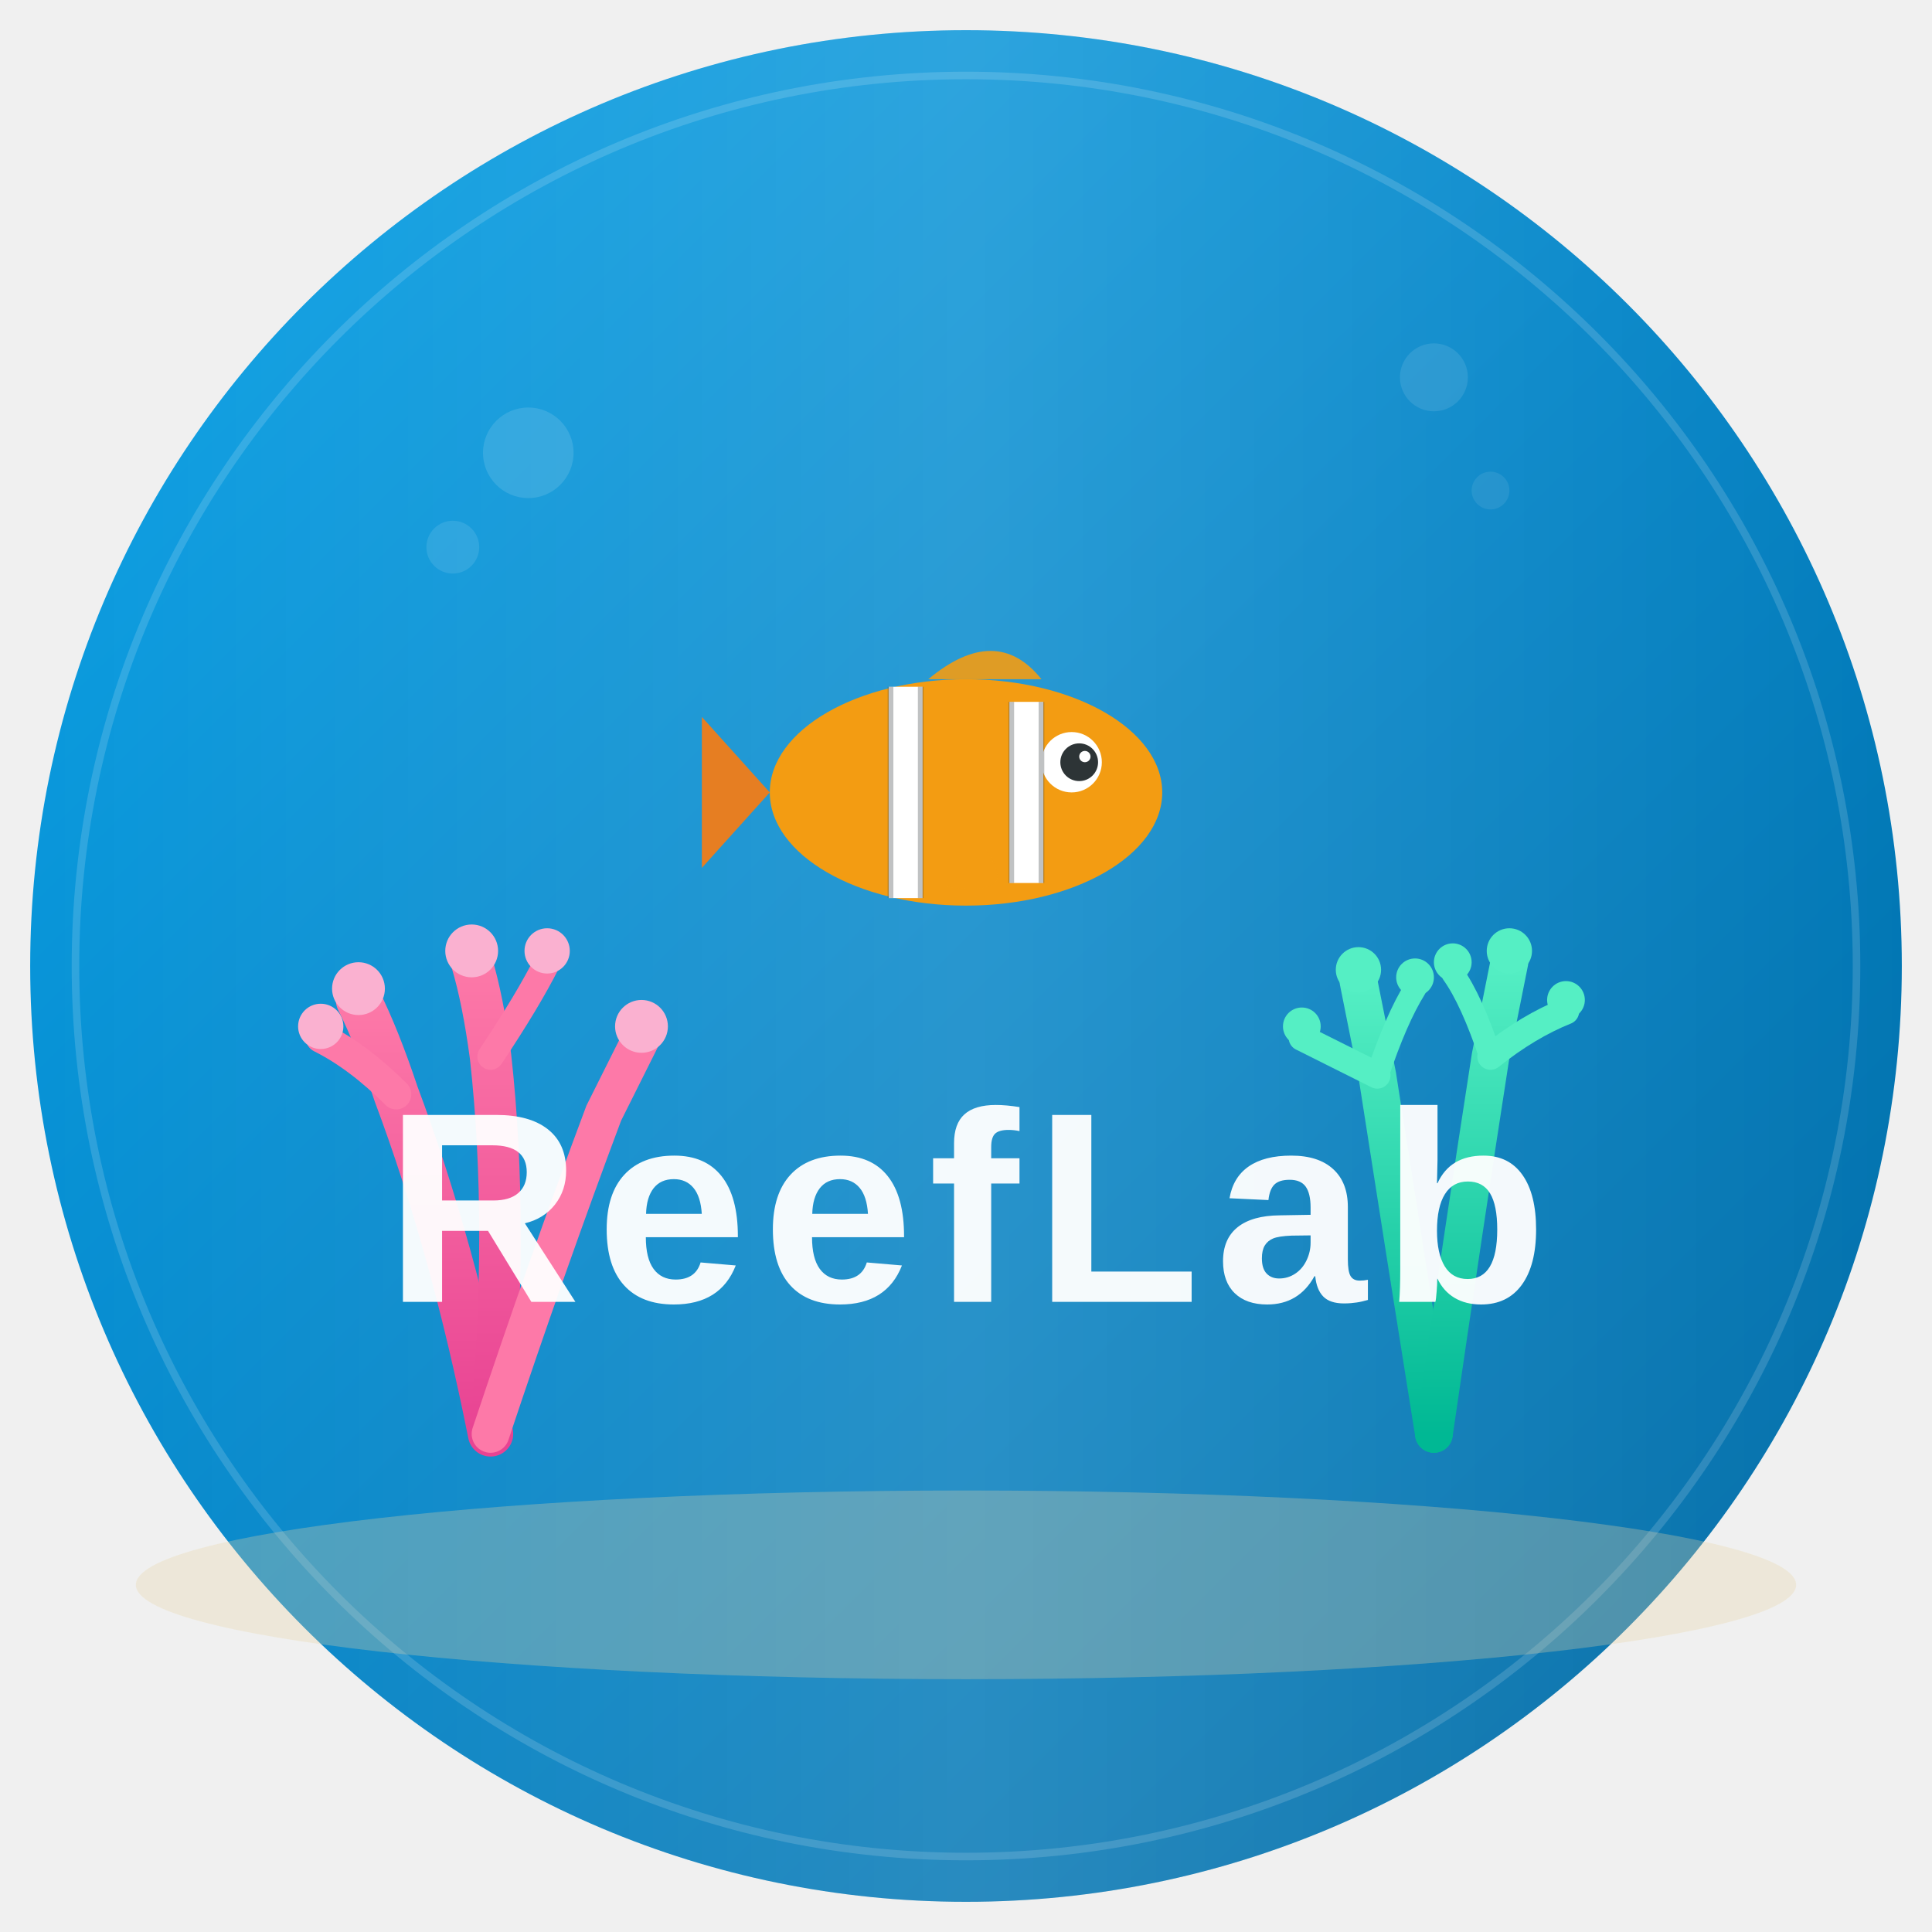
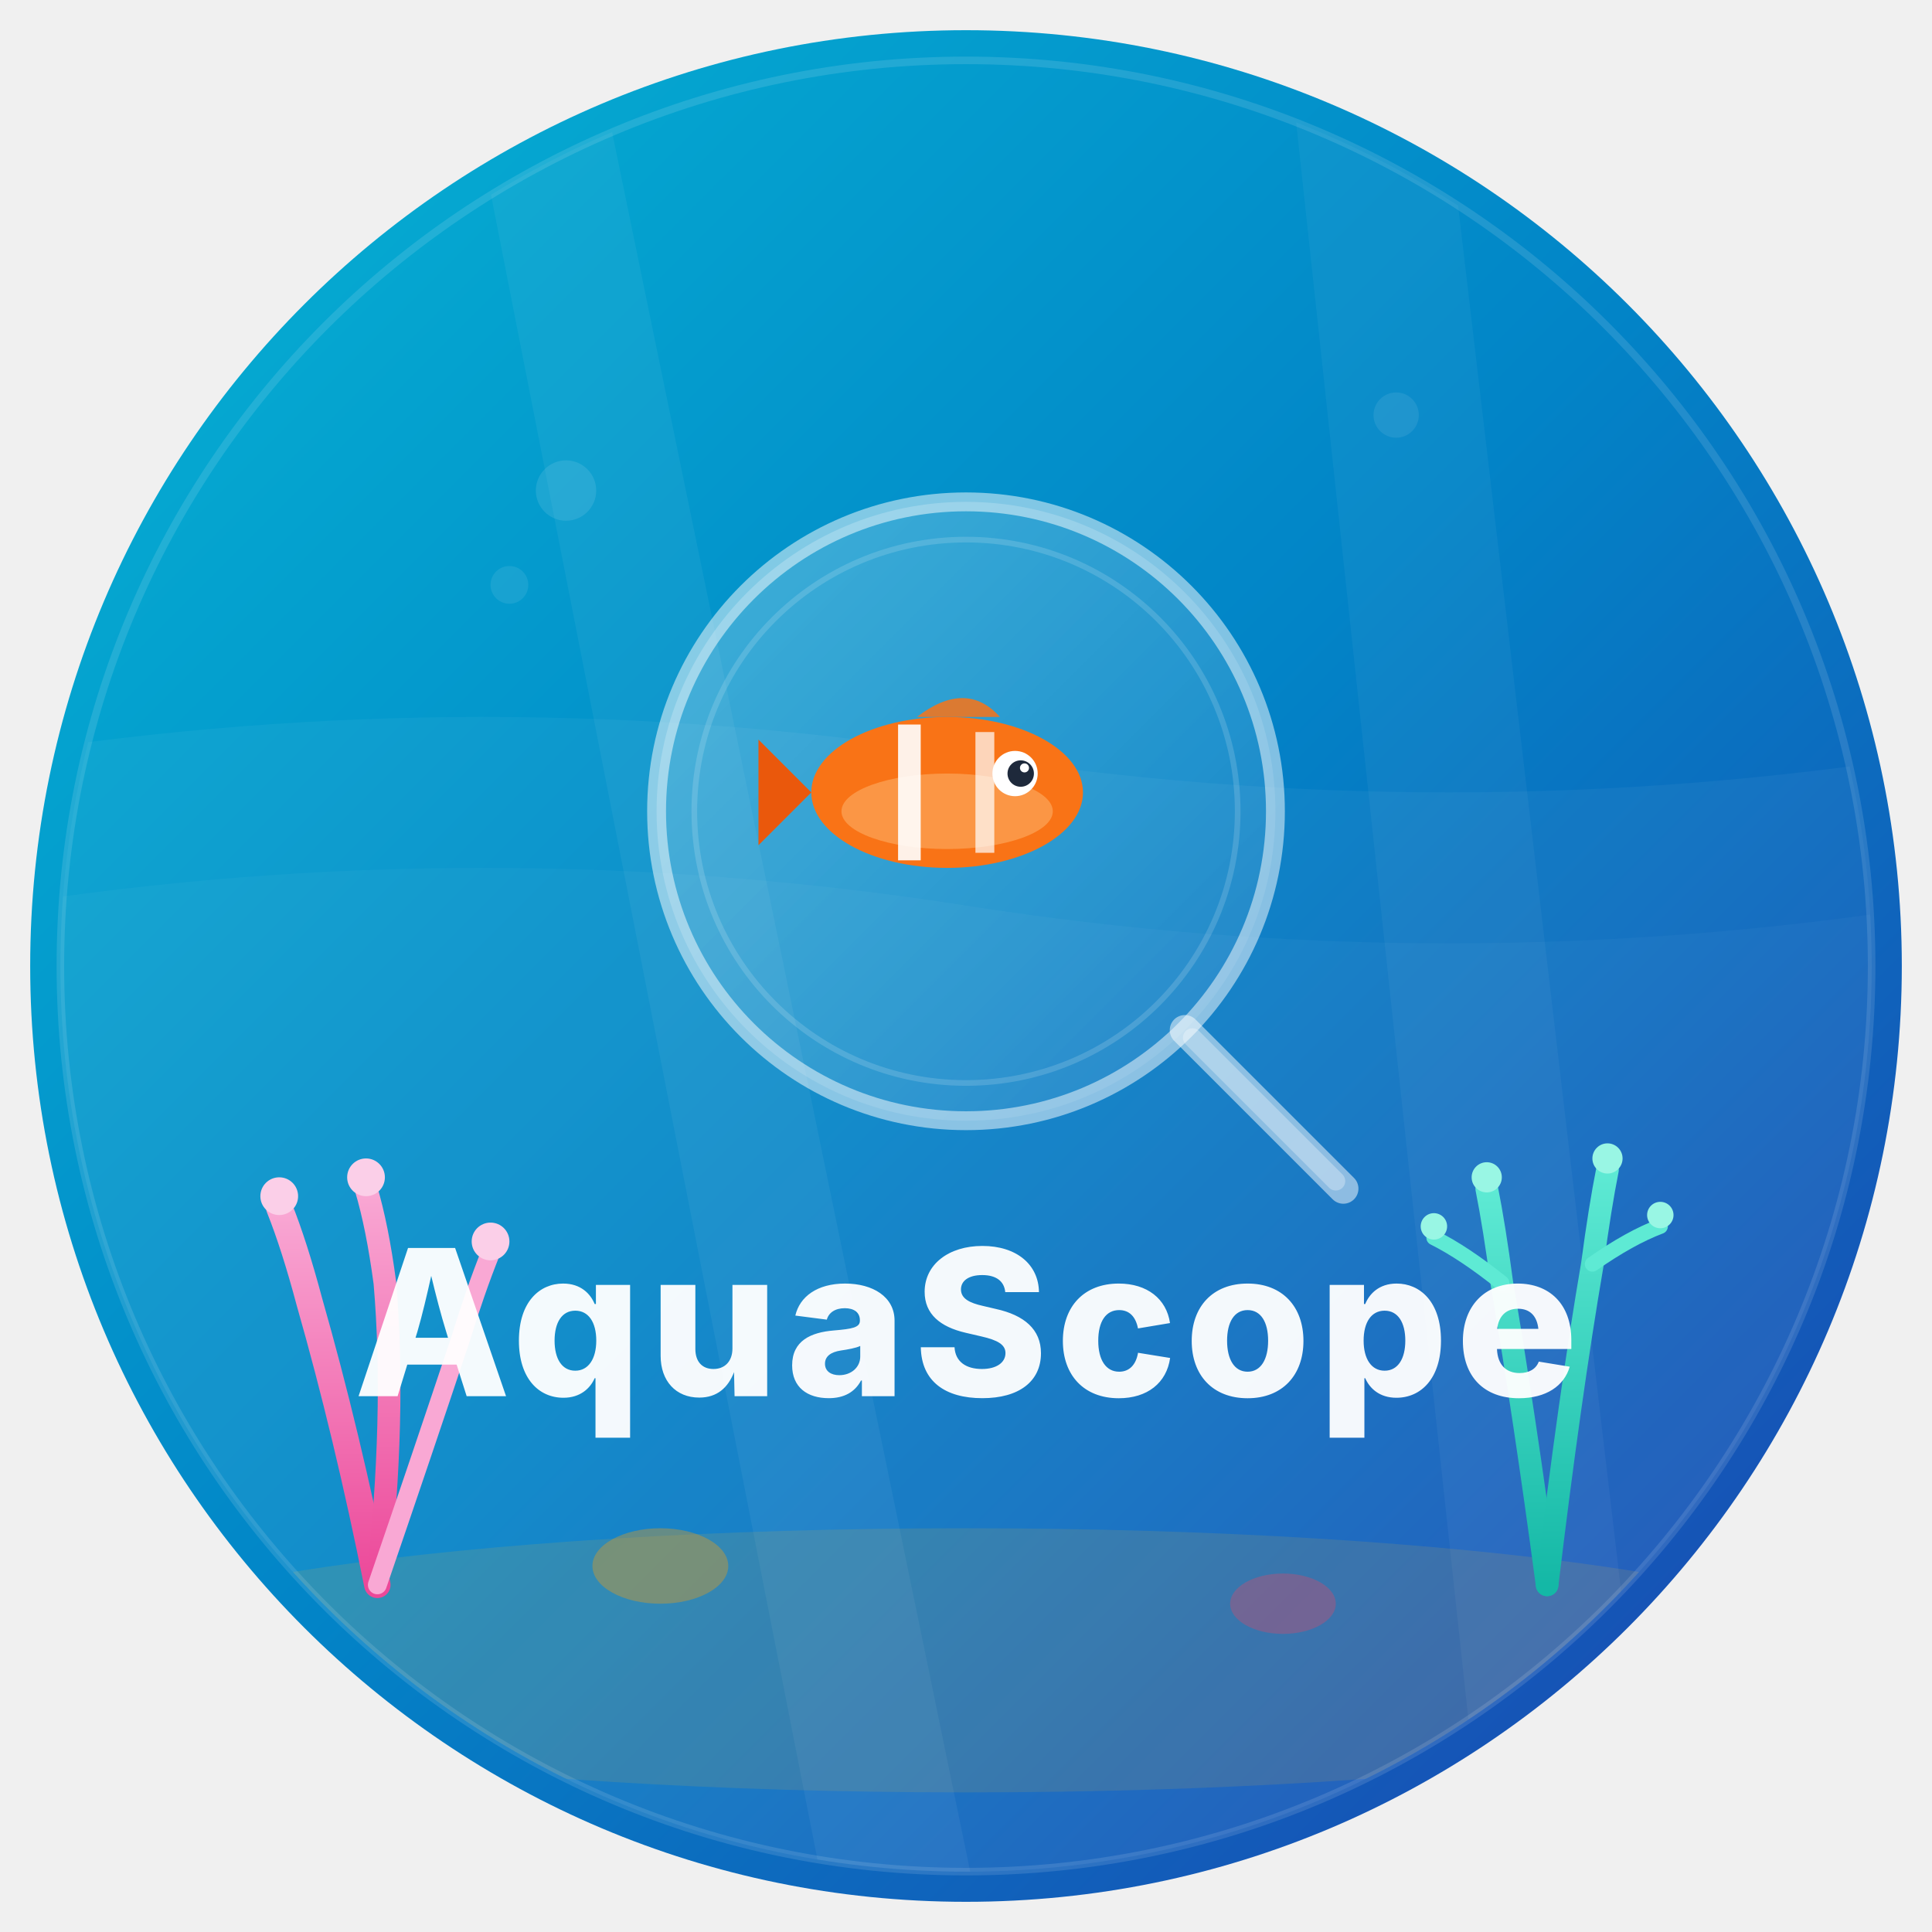
<svg xmlns="http://www.w3.org/2000/svg" viewBox="0 0 512 512" fill="none">
  <defs>
    <linearGradient id="bgGrad" x1="0%" y1="0%" x2="100%" y2="100%">
-       <stop offset="0%" style="stop-color:#0ea5e9;stop-opacity:1" />
-       <stop offset="50%" style="stop-color:#0284c7;stop-opacity:1" />
-       <stop offset="100%" style="stop-color:#0369a1;stop-opacity:1" />
+       <stop offset="0%" stop-color="#06b6d4" />
+       <stop offset="50%" stop-color="#0284c7" />
+       <stop offset="100%" stop-color="#1e40af" />
    </linearGradient>
-     <linearGradient id="shimmer" x1="0%" y1="0%" x2="100%" y2="0%">
-       <stop offset="0%" style="stop-color:rgba(255,255,255,0.0)" />
-       <stop offset="50%" style="stop-color:rgba(255,255,255,0.15)" />
-       <stop offset="100%" style="stop-color:rgba(255,255,255,0.0)" />
+     <linearGradient id="lens" x1="0%" y1="0%" x2="100%" y2="100%">
+       <stop offset="0%" stop-color="rgba(255,255,255,0.25)" />
+       <stop offset="100%" stop-color="rgba(255,255,255,0.05)" />
    </linearGradient>
-     <linearGradient id="coralGrad" x1="0%" y1="100%" x2="0%" y2="0%">
-       <stop offset="0%" style="stop-color:#e84393;stop-opacity:1" />
-       <stop offset="100%" style="stop-color:#fd79a8;stop-opacity:1" />
+     <linearGradient id="wave1" x1="0%" y1="0%" x2="100%" y2="0%">
+       <stop offset="0%" stop-color="rgba(255,255,255,0.0)" />
+       <stop offset="50%" stop-color="rgba(255,255,255,0.18)" />
+       <stop offset="100%" stop-color="rgba(255,255,255,0.0)" />
    </linearGradient>
-     <linearGradient id="coralGreen" x1="0%" y1="100%" x2="0%" y2="0%">
-       <stop offset="0%" style="stop-color:#00b894;stop-opacity:1" />
-       <stop offset="100%" style="stop-color:#55efc4;stop-opacity:1" />
+     <linearGradient id="coralPink" x1="0%" y1="100%" x2="0%" y2="0%">
+       <stop offset="0%" stop-color="#ec4899" />
+       <stop offset="100%" stop-color="#f9a8d4" />
    </linearGradient>
+     <linearGradient id="coralTeal" x1="0%" y1="100%" x2="0%" y2="0%">
+       <stop offset="0%" stop-color="#14b8a6" />
+       <stop offset="100%" stop-color="#5eead4" />
+     </linearGradient>
+     <clipPath id="circleClip">
+       <circle cx="256" cy="256" r="240" />
+     </clipPath>
  </defs>
  <circle cx="256" cy="256" r="248" fill="url(#bgGrad)" />
-   <circle cx="256" cy="256" r="248" fill="url(#shimmer)" />
-   <circle cx="256" cy="256" r="236" fill="none" stroke="rgba(255,255,255,0.15)" stroke-width="2" />
-   <circle cx="140" cy="120" r="12" fill="white" opacity="0.12" />
-   <circle cx="120" cy="145" r="7" fill="white" opacity="0.1" />
-   <circle cx="380" cy="100" r="9" fill="white" opacity="0.1" />
-   <circle cx="395" cy="130" r="5" fill="white" opacity="0.08" />
-   <g transform="translate(130, 380)">
-     <path d="M0 0 Q-10 -50 -25 -90 Q-30 -105 -35 -115" stroke="url(#coralGrad)" stroke-width="12" fill="none" stroke-linecap="round" />
-     <path d="M0 0 Q5 -55 0 -100 Q-2 -115 -5 -125" stroke="url(#coralGrad)" stroke-width="11" fill="none" stroke-linecap="round" />
-     <path d="M0 0 Q15 -45 30 -85 Q35 -95 40 -105" stroke="#fd79a8" stroke-width="10" fill="none" stroke-linecap="round" />
-     <path d="M-25 -90 Q-35 -100 -45 -105" stroke="#fd79a8" stroke-width="8" fill="none" stroke-linecap="round" />
-     <path d="M0 -100 Q10 -115 15 -125" stroke="#fd79a8" stroke-width="7" fill="none" stroke-linecap="round" />
-     <circle cx="-35" cy="-118" r="7" fill="#fab1d0" />
-     <circle cx="-45" cy="-108" r="6" fill="#fab1d0" />
-     <circle cx="-5" cy="-128" r="7" fill="#fab1d0" />
-     <circle cx="15" cy="-128" r="6" fill="#fab1d0" />
-     <circle cx="40" cy="-108" r="7" fill="#fab1d0" />
+   <g clip-path="url(#circleClip)">
+     <path d="M0,200 Q128,180 256,200 Q384,220 512,200 L512,520 L0,520 Z" fill="rgba(255,255,255,0.04)" />
+     <path d="M0,240 Q128,220 256,240 Q384,260 512,240 L512,520 L0,520 Z" fill="rgba(255,255,255,0.03)" />
+     <polygon points="120,0 155,0 260,510 220,510" fill="rgba(255,255,255,0.05)" />
+     <polygon points="340,0 380,0 440,510 395,510" fill="rgba(255,255,255,0.04)" />
+     <ellipse cx="256" cy="440" rx="240" ry="35" fill="#fbbf24" opacity="0.12" />
+     <g transform="translate(100, 420)">
+       <path d="M0,0 Q-8,-40 -18,-75 Q-22,-90 -26,-100" stroke="url(#coralPink)" stroke-width="7" fill="none" stroke-linecap="round" />
+       <path d="M0,0 Q5,-45 2,-80 Q0,-95 -3,-105" stroke="url(#coralPink)" stroke-width="6" fill="none" stroke-linecap="round" />
+       <path d="M0,0 Q12,-35 22,-65 Q26,-78 30,-88" stroke="#f9a8d4" stroke-width="5" fill="none" stroke-linecap="round" />
+       <circle cx="-26" cy="-103" r="5" fill="#fbcfe8" />
+       <circle cx="-3" cy="-108" r="5" fill="#fbcfe8" />
+       <circle cx="30" cy="-91" r="5" fill="#fbcfe8" />
+     </g>
+     <g transform="translate(410, 420)">
+       <path d="M0,0 Q-6,-45 -12,-80 Q-14,-95 -16,-105" stroke="url(#coralTeal)" stroke-width="6" fill="none" stroke-linecap="round" />
+       <path d="M0,0 Q6,-50 12,-85 Q14,-100 16,-110" stroke="url(#coralTeal)" stroke-width="6" fill="none" stroke-linecap="round" />
+       <path d="M-12,-80 Q-22,-88 -30,-92" stroke="#5eead4" stroke-width="4" fill="none" stroke-linecap="round" />
+       <path d="M12,-85 Q22,-92 30,-95" stroke="#5eead4" stroke-width="4" fill="none" stroke-linecap="round" />
+       <circle cx="-16" cy="-108" r="4" fill="#99f6e4" />
+       <circle cx="16" cy="-113" r="4" fill="#99f6e4" />
+       <circle cx="-30" cy="-95" r="3.5" fill="#99f6e4" />
+       <circle cx="30" cy="-98" r="3.5" fill="#99f6e4" />
+     </g>
+     <ellipse cx="175" cy="415" rx="18" ry="10" fill="#f59e0b" opacity="0.35" />
+     <ellipse cx="340" cy="425" rx="14" ry="8" fill="#f43f5e" opacity="0.3" />
  </g>
-   <g transform="translate(380, 380)">
-     <path d="M0 0 Q-8 -50 -15 -95 Q-18 -110 -20 -120" stroke="url(#coralGreen)" stroke-width="10" fill="none" stroke-linecap="round" />
-     <path d="M0 0 Q8 -55 15 -100 Q18 -115 20 -125" stroke="url(#coralGreen)" stroke-width="10" fill="none" stroke-linecap="round" />
-     <path d="M-15 -95 Q-25 -100 -35 -105" stroke="#55efc4" stroke-width="7" fill="none" stroke-linecap="round" />
-     <path d="M-15 -95 Q-10 -110 -5 -118" stroke="#55efc4" stroke-width="6" fill="none" stroke-linecap="round" />
-     <path d="M15 -100 Q10 -115 5 -122" stroke="#55efc4" stroke-width="6" fill="none" stroke-linecap="round" />
-     <path d="M15 -100 Q25 -108 35 -112" stroke="#55efc4" stroke-width="7" fill="none" stroke-linecap="round" />
-     <circle cx="-20" cy="-123" r="6" fill="#55efc4" />
-     <circle cx="-35" cy="-108" r="5" fill="#55efc4" />
-     <circle cx="-5" cy="-121" r="5" fill="#55efc4" />
-     <circle cx="5" cy="-125" r="5" fill="#55efc4" />
-     <circle cx="20" cy="-128" r="6" fill="#55efc4" />
-     <circle cx="35" cy="-115" r="5" fill="#55efc4" />
+   <g transform="translate(256, 215)">
+     <circle cx="0" cy="0" r="82" fill="url(#lens)" stroke="rgba(255,255,255,0.5)" stroke-width="5" />
+     <circle cx="0" cy="0" r="72" fill="none" stroke="rgba(255,255,255,0.15)" stroke-width="1.5" />
+     <g transform="translate(-5, -5)">
+       <ellipse cx="0" cy="0" rx="36" ry="20" fill="#f97316" />
+       <ellipse cx="0" cy="5" rx="28" ry="10" fill="#fdba74" opacity="0.5" />
+       <path d="M-10,-18 Q-10,0 -10,18" stroke="white" stroke-width="6" fill="none" opacity="0.9" />
+       <path d="M10,-16 Q10,0 10,16" stroke="white" stroke-width="5" fill="none" opacity="0.7" />
+       <path d="M-36,0 L-50,-14 L-50,14 Z" fill="#ea580c" />
+       <path d="M-8,-20 Q5,-30 14,-20" fill="#f97316" opacity="0.85" />
+       <circle cx="18" cy="-5" r="6" fill="white" />
+       <circle cx="19.5" cy="-5" r="3.5" fill="#1e293b" />
+       <circle cx="20.5" cy="-6.5" r="1.2" fill="white" />
+     </g>
+     <line x1="58" y1="58" x2="100" y2="100" stroke="rgba(255,255,255,0.5)" stroke-width="8" stroke-linecap="round" />
+     <line x1="60" y1="60" x2="98" y2="98" stroke="rgba(255,255,255,0.3)" stroke-width="5" stroke-linecap="round" />
  </g>
-   <g transform="translate(256, 210)">
-     <ellipse cx="0" cy="0" rx="52" ry="30" fill="#f39c12" />
-     <path d="M-16 -28 Q-16 0 -16 28" stroke="white" stroke-width="9" fill="none" />
-     <path d="M16 -24 Q16 0 16 24" stroke="white" stroke-width="9" fill="none" />
-     <path d="M-52 0 L-70 -20 L-70 20 Z" fill="#e67e22" />
-     <circle cx="28" cy="-8" r="8" fill="white" />
-     <circle cx="30" cy="-8" r="5" fill="#2d3436" />
-     <circle cx="31.5" cy="-9.5" r="1.5" fill="white" />
-     <path d="M-10 -30 Q8 -45 20 -30" fill="#f39c12" opacity="0.9" />
-     <path d="M5 15 Q15 28 -5 25" fill="#f39c12" opacity="0.8" />
-     <path d="M-20 -28 Q-20 0 -20 28" stroke="#2d3436" stroke-width="1.5" fill="none" opacity="0.3" />
-     <path d="M-12 -28 Q-12 0 -12 28" stroke="#2d3436" stroke-width="1.5" fill="none" opacity="0.3" />
-     <path d="M12 -24 Q12 0 12 24" stroke="#2d3436" stroke-width="1.5" fill="none" opacity="0.3" />
-     <path d="M20 -24 Q20 0 20 24" stroke="#2d3436" stroke-width="1.5" fill="none" opacity="0.3" />
+   <circle cx="256" cy="256" r="240" fill="none" stroke="rgba(255,255,255,0.12)" stroke-width="2" />
+   <circle cx="150" cy="130" r="8" fill="white" opacity="0.1" />
+   <circle cx="135" cy="155" r="5" fill="white" opacity="0.08" />
+   <circle cx="370" cy="110" r="6" fill="white" opacity="0.08" />
+   <g transform="translate(256, 370)">
+     <text x="0" y="0" font-family="system-ui, -apple-system, sans-serif" font-size="54" font-weight="800" fill="white" text-anchor="middle" letter-spacing="2" opacity="0.95">AquaScope</text>
  </g>
-   <g transform="translate(256, 345)">
-     <text x="0" y="0" font-family="Arial, Helvetica, sans-serif" font-size="72" font-weight="900" fill="white" text-anchor="middle" letter-spacing="4" opacity="0.95">
-       ReefLab
-     </text>
-   </g>
-   <ellipse cx="256" cy="420" rx="220" ry="25" fill="#e8d5a3" opacity="0.3" />
</svg>
